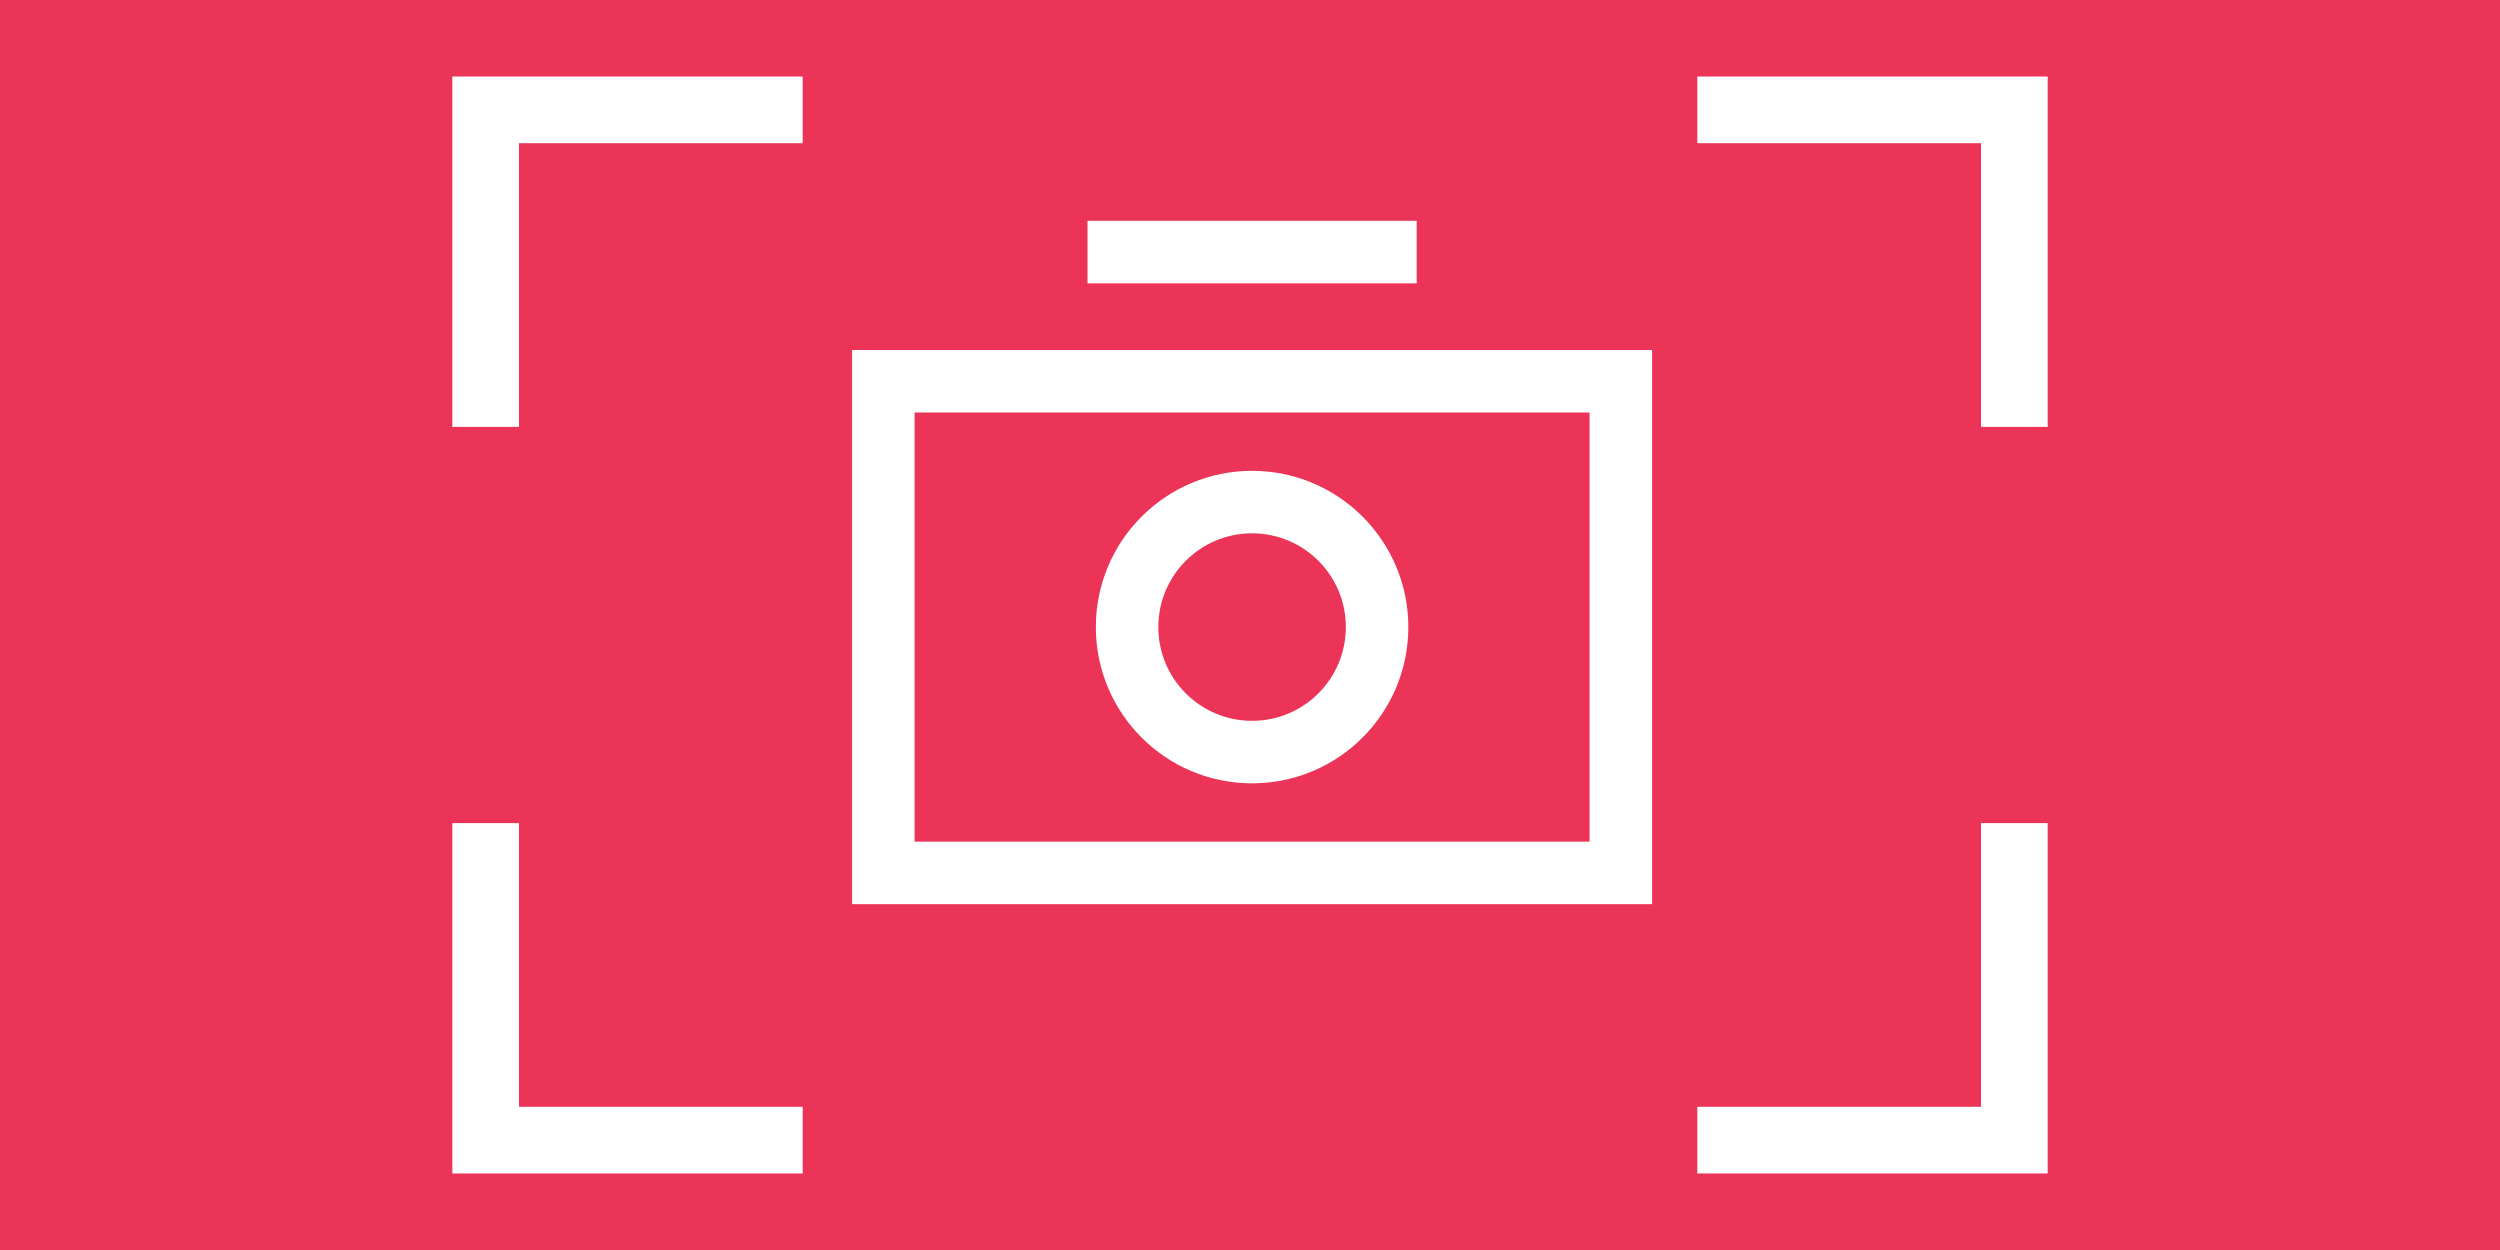
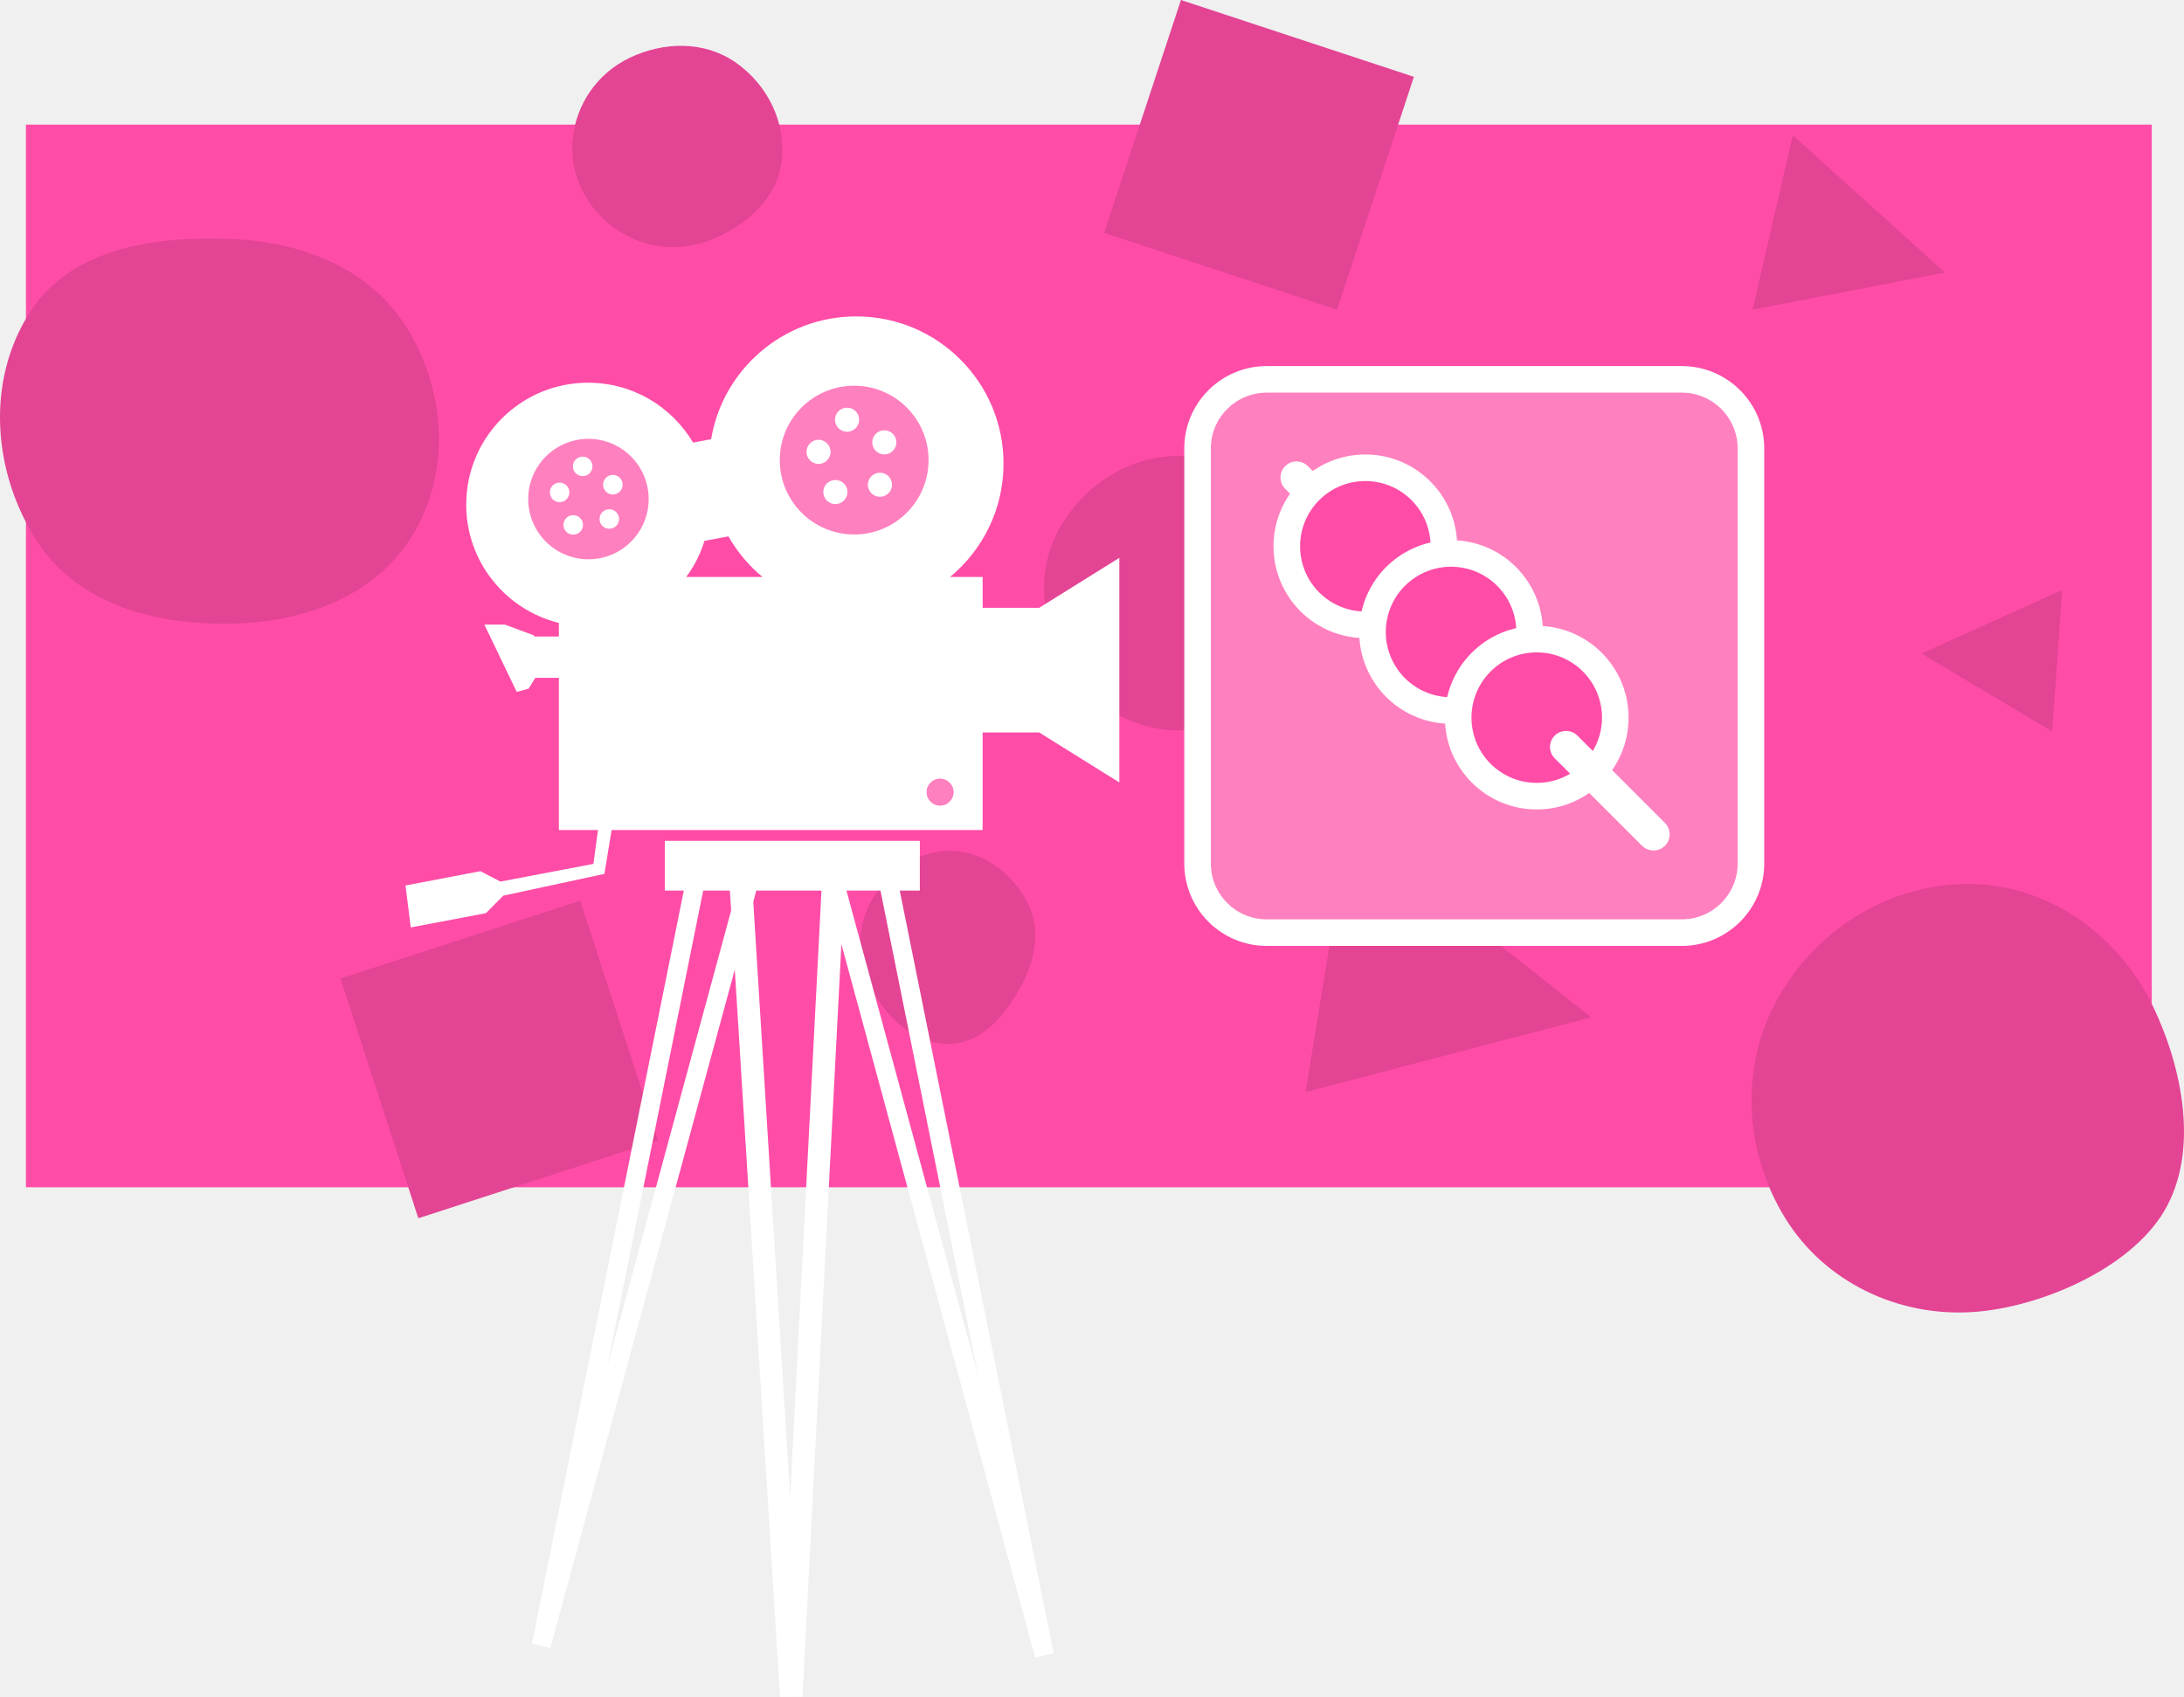
- <svg xmlns="http://www.w3.org/2000/svg" version="1.1" width="600" height="300" viewBox="0,0,600,300">
-   <g transform="translate(60.5,-29.5)">
+ <svg xmlns="http://www.w3.org/2000/svg" version="1.1" width="616.421" height="479.054" viewBox="0,0,616.421,479.054">
+   <g transform="translate(7.32267,35.18429)">
    <g data-paper-data="{&quot;isPaintingLayer&quot;:true}" fill-rule="nonzero" stroke-linecap="butt" stroke-linejoin="miter" stroke-miterlimit="10" stroke-dasharray="" stroke-dashoffset="0" style="mix-blend-mode: normal">
-       <path d="M-60.5,329.5v-300h600v300z" fill="#eb3457" stroke="none" stroke-width="1" />
-       <path d="M48.059,131.952v-84.084h84.084v84.084z" fill="#ffffff" stroke="#000000" stroke-width="0" />
-       <path d="M64.059,147.952v-84.084h84.084v84.084z" fill="#eb3457" stroke="#000000" stroke-width="0" />
-       <path d="M132.143,227.048v84.084h-84.084v-84.084z" data-paper-data="{&quot;index&quot;:null}" fill="#ffffff" stroke="#000000" stroke-width="0" />
-       <path d="M148.143,211.048v84.084h-84.084v-84.084z" data-paper-data="{&quot;index&quot;:null}" fill="#eb3457" stroke="#000000" stroke-width="0" />
-       <path d="M346.857,131.952v-84.084h84.084v84.084z" data-paper-data="{&quot;index&quot;:null}" fill="#ffffff" stroke="#000000" stroke-width="0" />
-       <path d="M330.857,147.952v-84.084h84.084v84.084z" data-paper-data="{&quot;index&quot;:null}" fill="#eb3457" stroke="#000000" stroke-width="0" />
-       <path d="M430.941,227.048v84.084h-84.084v-84.084z" data-paper-data="{&quot;index&quot;:null}" fill="#ffffff" stroke="#000000" stroke-width="0" />
-       <path d="M414.941,211.048v84.084h-84.084v-84.084z" data-paper-data="{&quot;index&quot;:null}" fill="#eb3457" stroke="#000000" stroke-width="0" />
-       <path d="M151.5,239v-118h177v118z" fill="#eb3457" stroke="#ffffff" stroke-width="15" />
-       <path d="M208,89.992v0.008h64v-0.008z" fill="#eb3457" stroke="#ffffff" stroke-width="15" />
-       <path d="M210,180c0,-16.569 13.431,-30 30,-30c16.569,0 30,13.431 30,30c0,16.569 -13.431,30 -30,30c-16.569,0 -30,-13.431 -30,-30z" fill="#eb3457" stroke="#ffffff" stroke-width="15" />
+       <g stroke="none" stroke-width="1">
+         <path d="M0,300v-300h600v300z" fill="#ff4da7" />
+         <path d="M361.154,273.128l12.296,-75.167l68.336,54.055z" fill="#e34494" />
+         <path d="M260.766,259.506c-9.223,0.236 -16.911,-6.344 -21.455,-14.373c-4.47,-7.897 -5.321,-17.374 -1.042,-25.376c4.532,-8.473 12.888,-14.791 22.497,-14.742c9.537,0.049 17.82,6.449 22.102,14.97c3.886,7.733 1.754,16.542 -2.47,24.095c-4.354,7.785 -10.715,15.198 -19.632,15.426" fill="#e34494" />
+         <path d="M549.413,335.223c-21.026,1.365 -41.652,-8.441 -52.765,-26.342c-11.728,-18.891 -13.046,-42.787 -2.205,-62.201c11.105,-19.887 32.198,-32.787 54.97,-32.291c22.005,0.479 41.506,14.728 50.975,34.597c8.371,17.565 13.021,40.985 3.12,57.735c-9.668,16.356 -35.135,27.271 -54.095,28.502" fill="#e34494" />
+         <path d="M487.317,52.267l11.373,-49.26l42.942,38.74z" fill="#e34494" />
+         <path d="M58.349,140.886c-21.36,0.471 -43.5,-5.227 -55.142,-23.142c-12.631,-19.436 -14.609,-45.375 -2.039,-64.851c11.774,-18.243 35.488,-21.523 57.181,-20.587c19.736,0.852 38.882,8.351 49.228,25.179c10.842,17.636 12.379,40.087 1.856,57.915c-10.368,17.564 -30.693,25.036 -51.084,25.486" fill="#e34494" />
+         <path d="M325.993,-35.184l65.75,21.69l-21.69,65.75l-65.75,-21.69z" fill="#e34494" />
+         <path d="M326.471,171.025c-13.185,0.23 -25.481,-6.424 -32.422,-17.636c-7.34,-11.855 -9.246,-26.681 -2.605,-38.941c6.942,-12.816 20.46,-21.395 35.027,-20.915c13.873,0.458 24.838,10.786 31.235,23.104c5.873,11.306 5.627,24.605 -0.718,35.652c-6.37,11.094 -17.726,18.512 -30.517,18.736" fill="#e34494" />
+         <path d="M88.77,241.065l67.679,-21.977l21.977,67.679l-67.679,21.977z" fill="#e34494" />
+         <path d="M154.263,4.425c0.892,-10.053 6.953,-18.873 16.048,-23.248c9.617,-4.626 21.055,-4.876 29.849,1.171c9.192,6.322 14.627,17.304 13.081,28.352c-1.472,10.521 -10.221,18.03 -20.114,21.901c-9.081,3.554 -19.182,2.29 -27.076,-3.434c-7.927,-5.747 -12.654,-14.99 -11.788,-24.743" fill="#e34494" />
+         <path d="M534.983,149.314l39.753,-17.945l-2.85,39.959z" fill="#e34494" />
+       </g>
+       <g stroke="none">
+         <path d="M234.356,54.14c22.94,0 41.56,18.586 41.56,41.531c0,12.894 -5.88,24.411 -15.09,32.031h9.19v71.438h-104.72l-2.031,12.38l-28.531,6.15l-4.906,4.94l-21.219,4.03l-1.469,-11.84l21.125,-4.04l5.656,2.94l26.25,-5l1.281,-9.56h-11.031v-42.97h-6.656l-1.875,3.06l-3.375,0.91l-9.125,-19h5.781l8.25,3.062l0.031,0.313h6.969v-3.844c-15.02,-3.697 -26.156,-17.245 -26.156,-33.406c0,-19.007 15.4,-34.406 34.406,-34.406c12.614,0 23.636,6.788 29.625,16.906l5.094,-0.969c3.279,-19.665 20.37,-34.656 40.97,-34.656zM191.515,117.515c-1.153,3.703 -2.902,7.138 -5.156,10.187h21.531c-3.864,-3.194 -7.128,-7.089 -9.625,-11.468zM254.26,188.45c0,2.07 1.68,3.75 3.76,3.75c2.07,0 3.74,-1.68 3.74,-3.75c0,-2.07 -1.67,-3.75 -3.74,-3.75c-2.08,0 -3.76,1.68 -3.76,3.75z" fill="#ffffff" stroke-width="1" />
+         <path d="M258.02,184.65c2.07,0 3.79,1.73 3.79,3.8c0,2.07 -1.72,3.8 -3.79,3.8c-2.08,0 -3.81,-1.73 -3.81,-3.8c0,-2.07 1.73,-3.8 3.81,-3.8z" data-paper-data="{&quot;noHover&quot;:false,&quot;origItem&quot;:[&quot;Path&quot;,{&quot;applyMatrix&quot;:true,&quot;segments&quot;:[[[179.26,188.45001],[0,-2.07],[0,2.07]],[[183.02,192.20001],[-2.08,0],[2.07,0]],[[186.76,188.45001],[0,2.07],[0,-2.07]],[[183.02,184.70001],[2.07,0],[-2.08,0]]],&quot;closed&quot;:true,&quot;fillColor&quot;:[0,0,0,1]}]}" fill="#ff80bf" stroke-width="0.5" />
+         <path d="M180.31,216.236v-14.036h71.985v14.036z" fill="#ffffff" stroke-width="1" />
+         <path d="M254.76,94.71c0,11.598 -9.402,21 -21,21c-11.598,0 -21,-9.402 -21,-21c0,-11.598 9.402,-21 21,-21c11.598,0 21,9.402 21,21zM228.346,83.299c0,1.879 1.529,3.409 3.409,3.409c1.879,0 3.409,-1.53 3.409,-3.409c0,-1.879 -1.53,-3.391 -3.409,-3.391c-1.879,0 -3.409,1.511 -3.409,3.391zM238.864,89.697c0,1.879 1.529,3.409 3.409,3.409c1.879,0 3.409,-1.529 3.409,-3.409c0,-1.879 -1.529,-3.409 -3.409,-3.409c-1.879,0 -3.409,1.53 -3.409,3.409zM220.307,92.377c0,1.879 1.53,3.409 3.409,3.409c1.879,0 3.391,-1.529 3.391,-3.409c0,-1.879 -1.511,-3.409 -3.391,-3.409c-1.879,0 -3.409,1.53 -3.409,3.409zM237.625,101.655c0,1.879 1.53,3.409 3.409,3.409c1.879,0 3.409,-1.53 3.409,-3.409c0,-1.879 -1.529,-3.391 -3.409,-3.391c-1.879,0 -3.409,1.511 -3.409,3.391zM225.047,103.715c0,1.879 1.529,3.409 3.409,3.409c1.879,0 3.409,-1.529 3.409,-3.409c0,-1.879 -1.53,-3.391 -3.409,-3.391c-1.879,0 -3.409,1.511 -3.409,3.391z" fill="#ff80bf" stroke-width="1" />
+         <path d="M175.76,105.71c0,9.389 -7.611,17 -17,17c-9.389,0 -17,-7.611 -17,-17c0,-9.389 7.611,-17 17,-17c9.389,0 17,7.611 17,17zM154.377,96.472c0,1.522 1.238,2.76 2.76,2.76c1.522,0 2.76,-1.238 2.76,-2.76c0,-1.521 -1.238,-2.745 -2.76,-2.745c-1.521,0 -2.76,1.223 -2.76,2.745zM162.892,101.652c0,1.522 1.238,2.76 2.76,2.76c1.522,0 2.76,-1.238 2.76,-2.76c0,-1.522 -1.238,-2.76 -2.76,-2.76c-1.521,0 -2.76,1.238 -2.76,2.76zM147.869,103.821c0,1.522 1.238,2.76 2.76,2.76c1.521,0 2.745,-1.238 2.745,-2.76c0,-1.522 -1.223,-2.76 -2.745,-2.76c-1.522,0 -2.76,1.238 -2.76,2.76zM161.888,111.332c0,1.522 1.238,2.76 2.76,2.76c1.522,0 2.76,-1.238 2.76,-2.76c0,-1.521 -1.238,-2.745 -2.76,-2.745c-1.522,0 -2.76,1.223 -2.76,2.745zM151.706,113c0,1.522 1.238,2.76 2.76,2.76c1.522,0 2.76,-1.238 2.76,-2.76c0,-1.521 -1.238,-2.745 -2.76,-2.745c-1.522,0 -2.76,1.223 -2.76,2.745z" fill="#ff80bf" stroke-width="1" />
+         <path d="M198.67,215.999h6.406l10.625,171.62l8.844,-171.62h6.406l-11.781,227.84l-6.344,0.031l-14.156,-227.88z" fill="#ffffff" stroke-width="1" />
+         <path d="M225.978,215.978h5.531l37.281,137.31l-27.656,-137.31h5.438l43.438,215.38l0.031,0.156l-5.188,1.25l-0.062,-0.188l-0.031,-0.156l-58.78,-216.43z" fill="#ffffff" stroke-width="1" />
+         <path d="M185.731,215.993h5.469l-27.125,134.62l36.562,-134.62h5.562l-58.094,213.75l-0.031,0.156l-0.062,0.188l-5.188,-1.25l0.031,-0.156l42.875,-212.69z" fill="#ffffff" stroke-width="1" />
+         <path d="M308.604,122.299v63.406l-22.637,-14.117h-17.707v-35.172h17.707l22.633,-14.116z" fill="#ffffff" stroke-width="1" />
+       </g>
+       <path d="M486.874,91.437v117.146c0,10.782 -8.742,19.524 -19.524,19.524h-117.146c-10.782,0 -19.524,-8.742 -19.524,-19.524v-117.146c0,-10.782 8.742,-19.524 19.524,-19.524h117.146c10.782,0 19.524,8.742 19.524,19.524z" fill="#ff80bf" stroke="#ffffff" stroke-width="7.5" />
+       <g stroke="#ffffff">
+         <path d="M459.223,204.253c-1.031,0 -2.062,-0.394 -2.85,-1.179l-100.609,-100.612c-1.573,-1.573 -1.573,-4.127 0,-5.7c1.573,-1.573 4.127,-1.573 5.7,0l100.609,100.609c1.573,1.573 1.573,4.127 0,5.7c-0.788,0.785 -1.819,1.182 -2.85,1.182z" fill="#ffffff" stroke-width="1" />
+         <path d="M400.209,119.038c0,12.244 -9.926,22.17 -22.17,22.17c-12.244,0 -22.17,-9.926 -22.17,-22.17c0,-12.244 9.926,-22.17 22.17,-22.17c12.244,0 22.17,9.926 22.17,22.17z" fill="#ff4da7" stroke-width="7.5" />
+         <path d="M397.136,164.807c-11.916,-2.814 -19.296,-14.755 -16.482,-26.672c2.814,-11.916 14.755,-19.296 26.672,-16.482c11.916,2.814 19.296,14.755 16.482,26.672c-2.814,11.916 -14.755,19.296 -26.672,16.482z" fill="#ff4da7" stroke-width="7.5" />
+         <path d="M448.584,167.41c0,12.244 -9.929,22.173 -22.173,22.173c-12.244,0 -22.17,-9.929 -22.17,-22.173c0,-12.244 9.926,-22.17 22.17,-22.17c12.244,0 22.173,9.929 22.173,22.17z" fill="#ff4da7" stroke-width="7.5" />
+         <path d="M459.386,204.417c-1.031,0 -2.062,-0.394 -2.85,-1.179l-24.692,-24.692c-1.576,-1.573 -1.576,-4.127 0,-5.7c1.576,-1.573 4.124,-1.573 5.7,0l24.692,24.692c1.573,1.573 1.573,4.127 0,5.7c-0.788,0.781 -1.819,1.179 -2.85,1.179z" fill="#ffffff" stroke-width="1" />
+       </g>
    </g>
  </g>
</svg>
